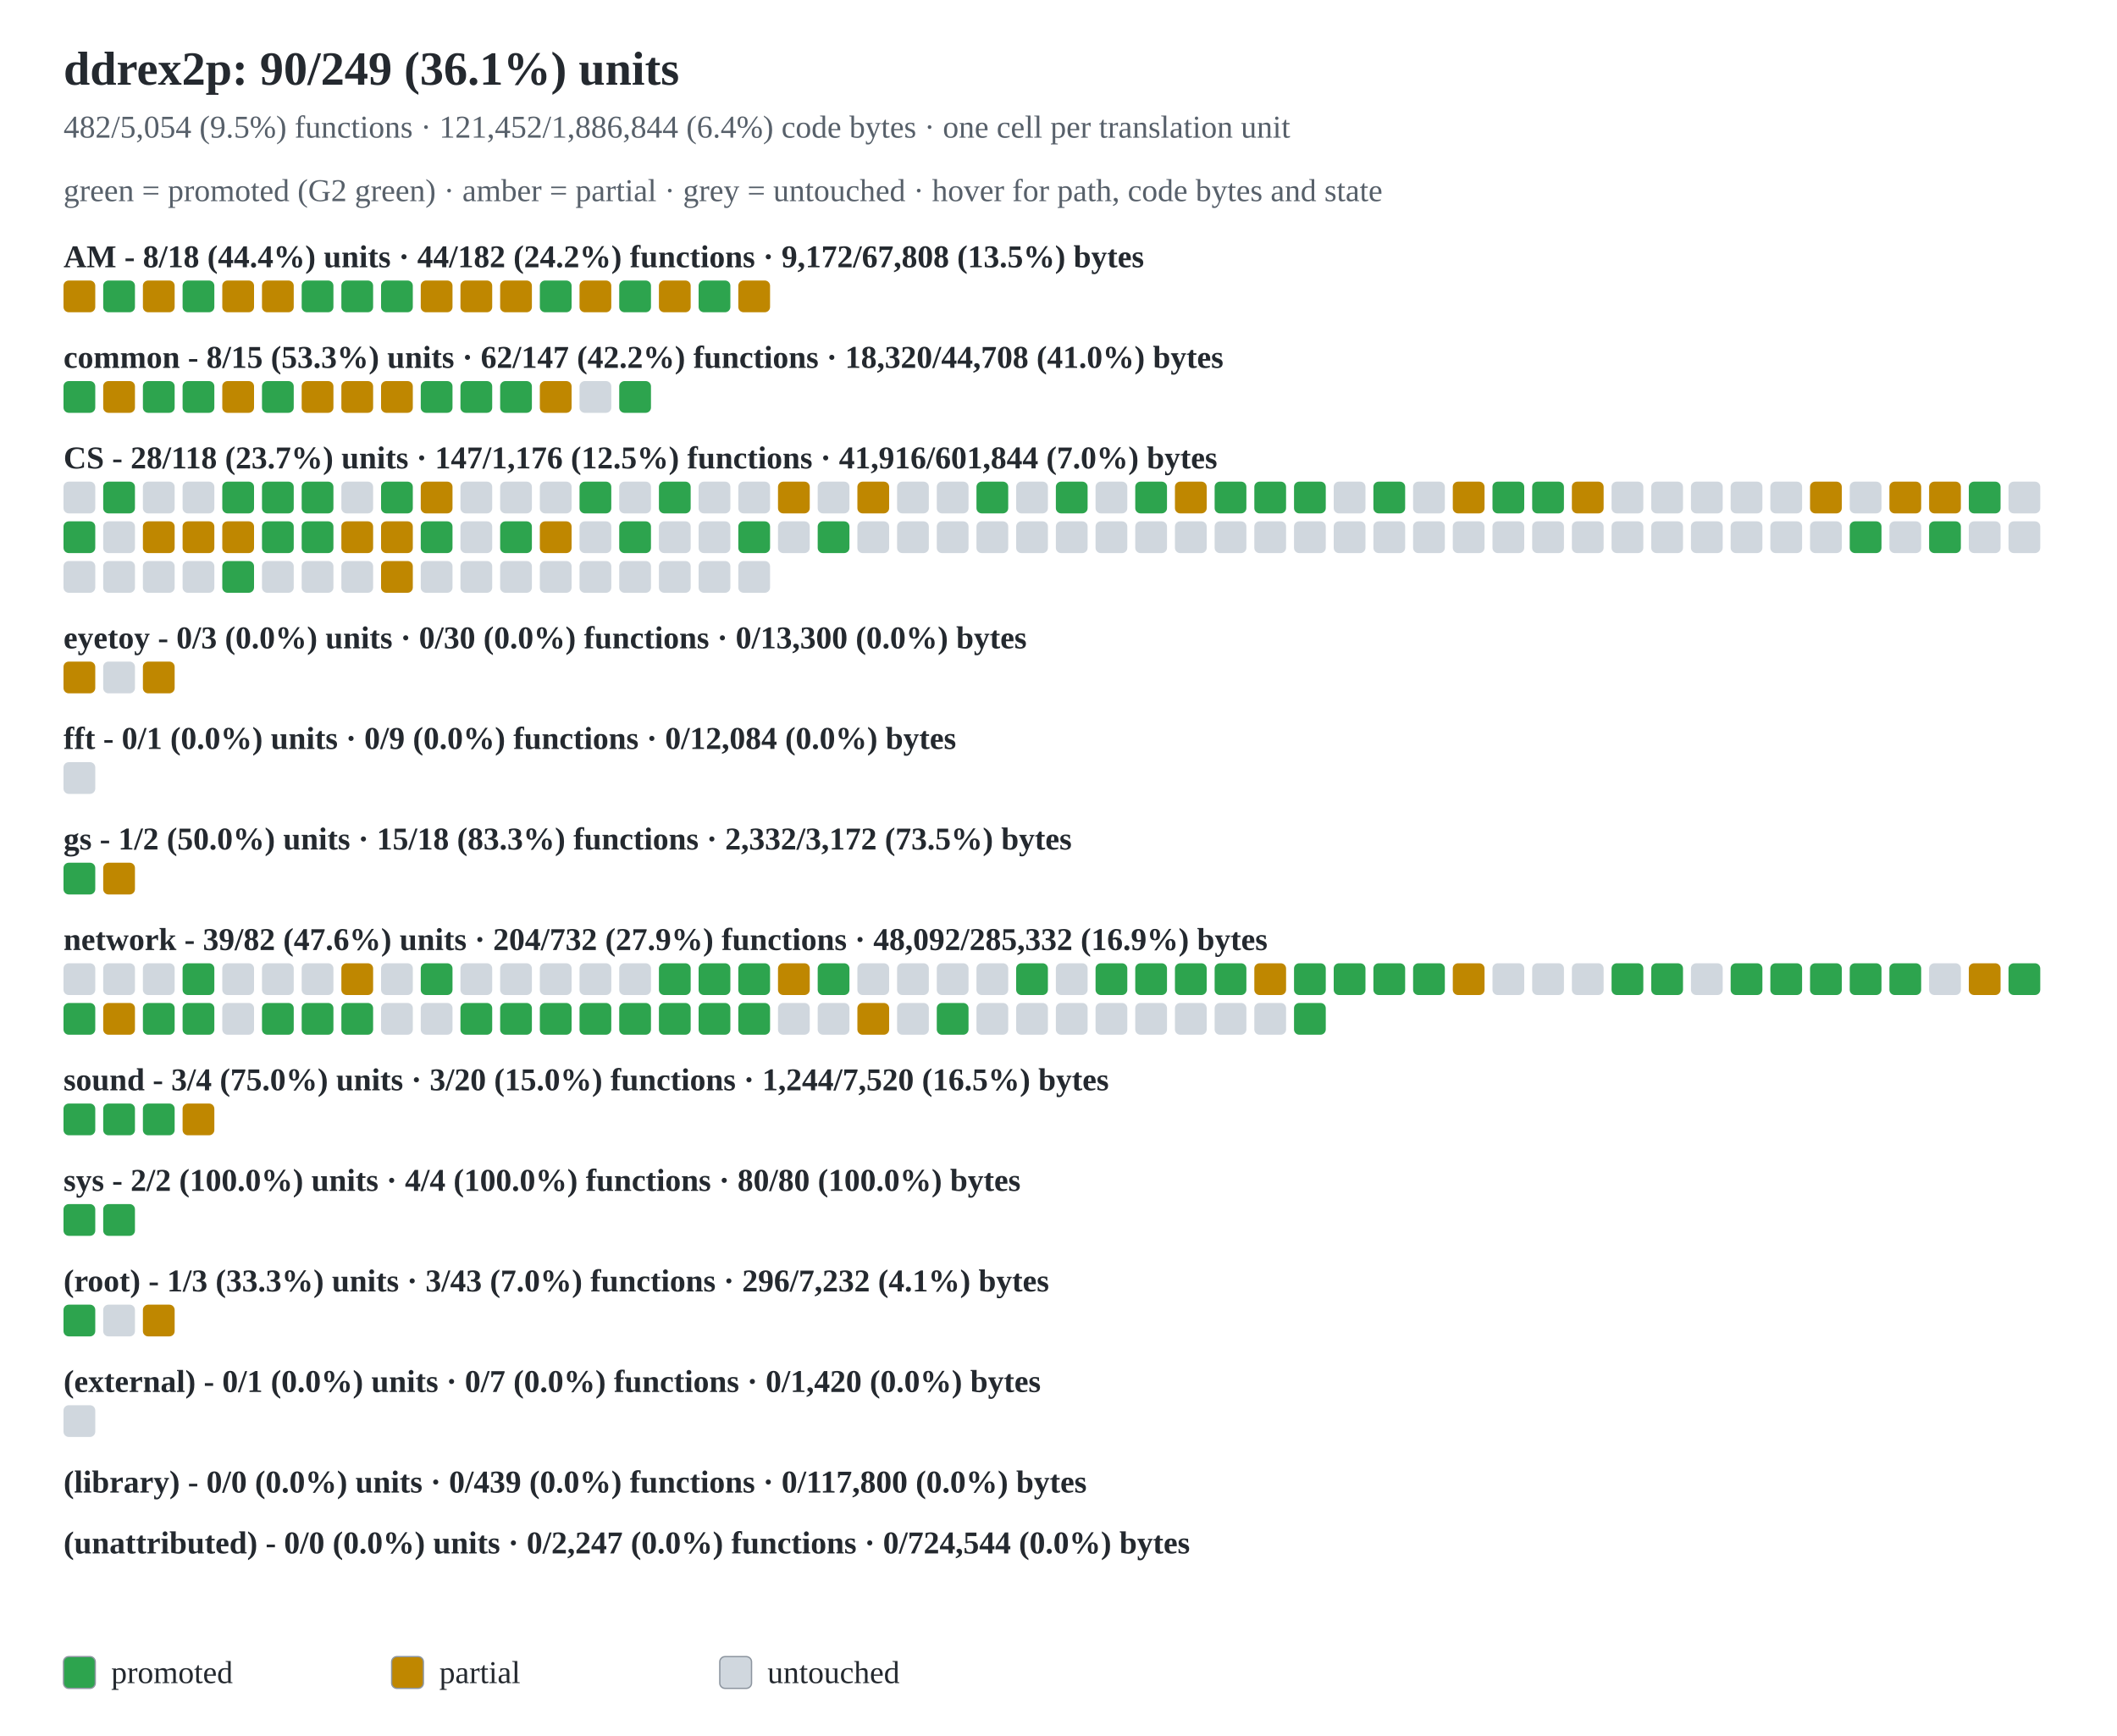
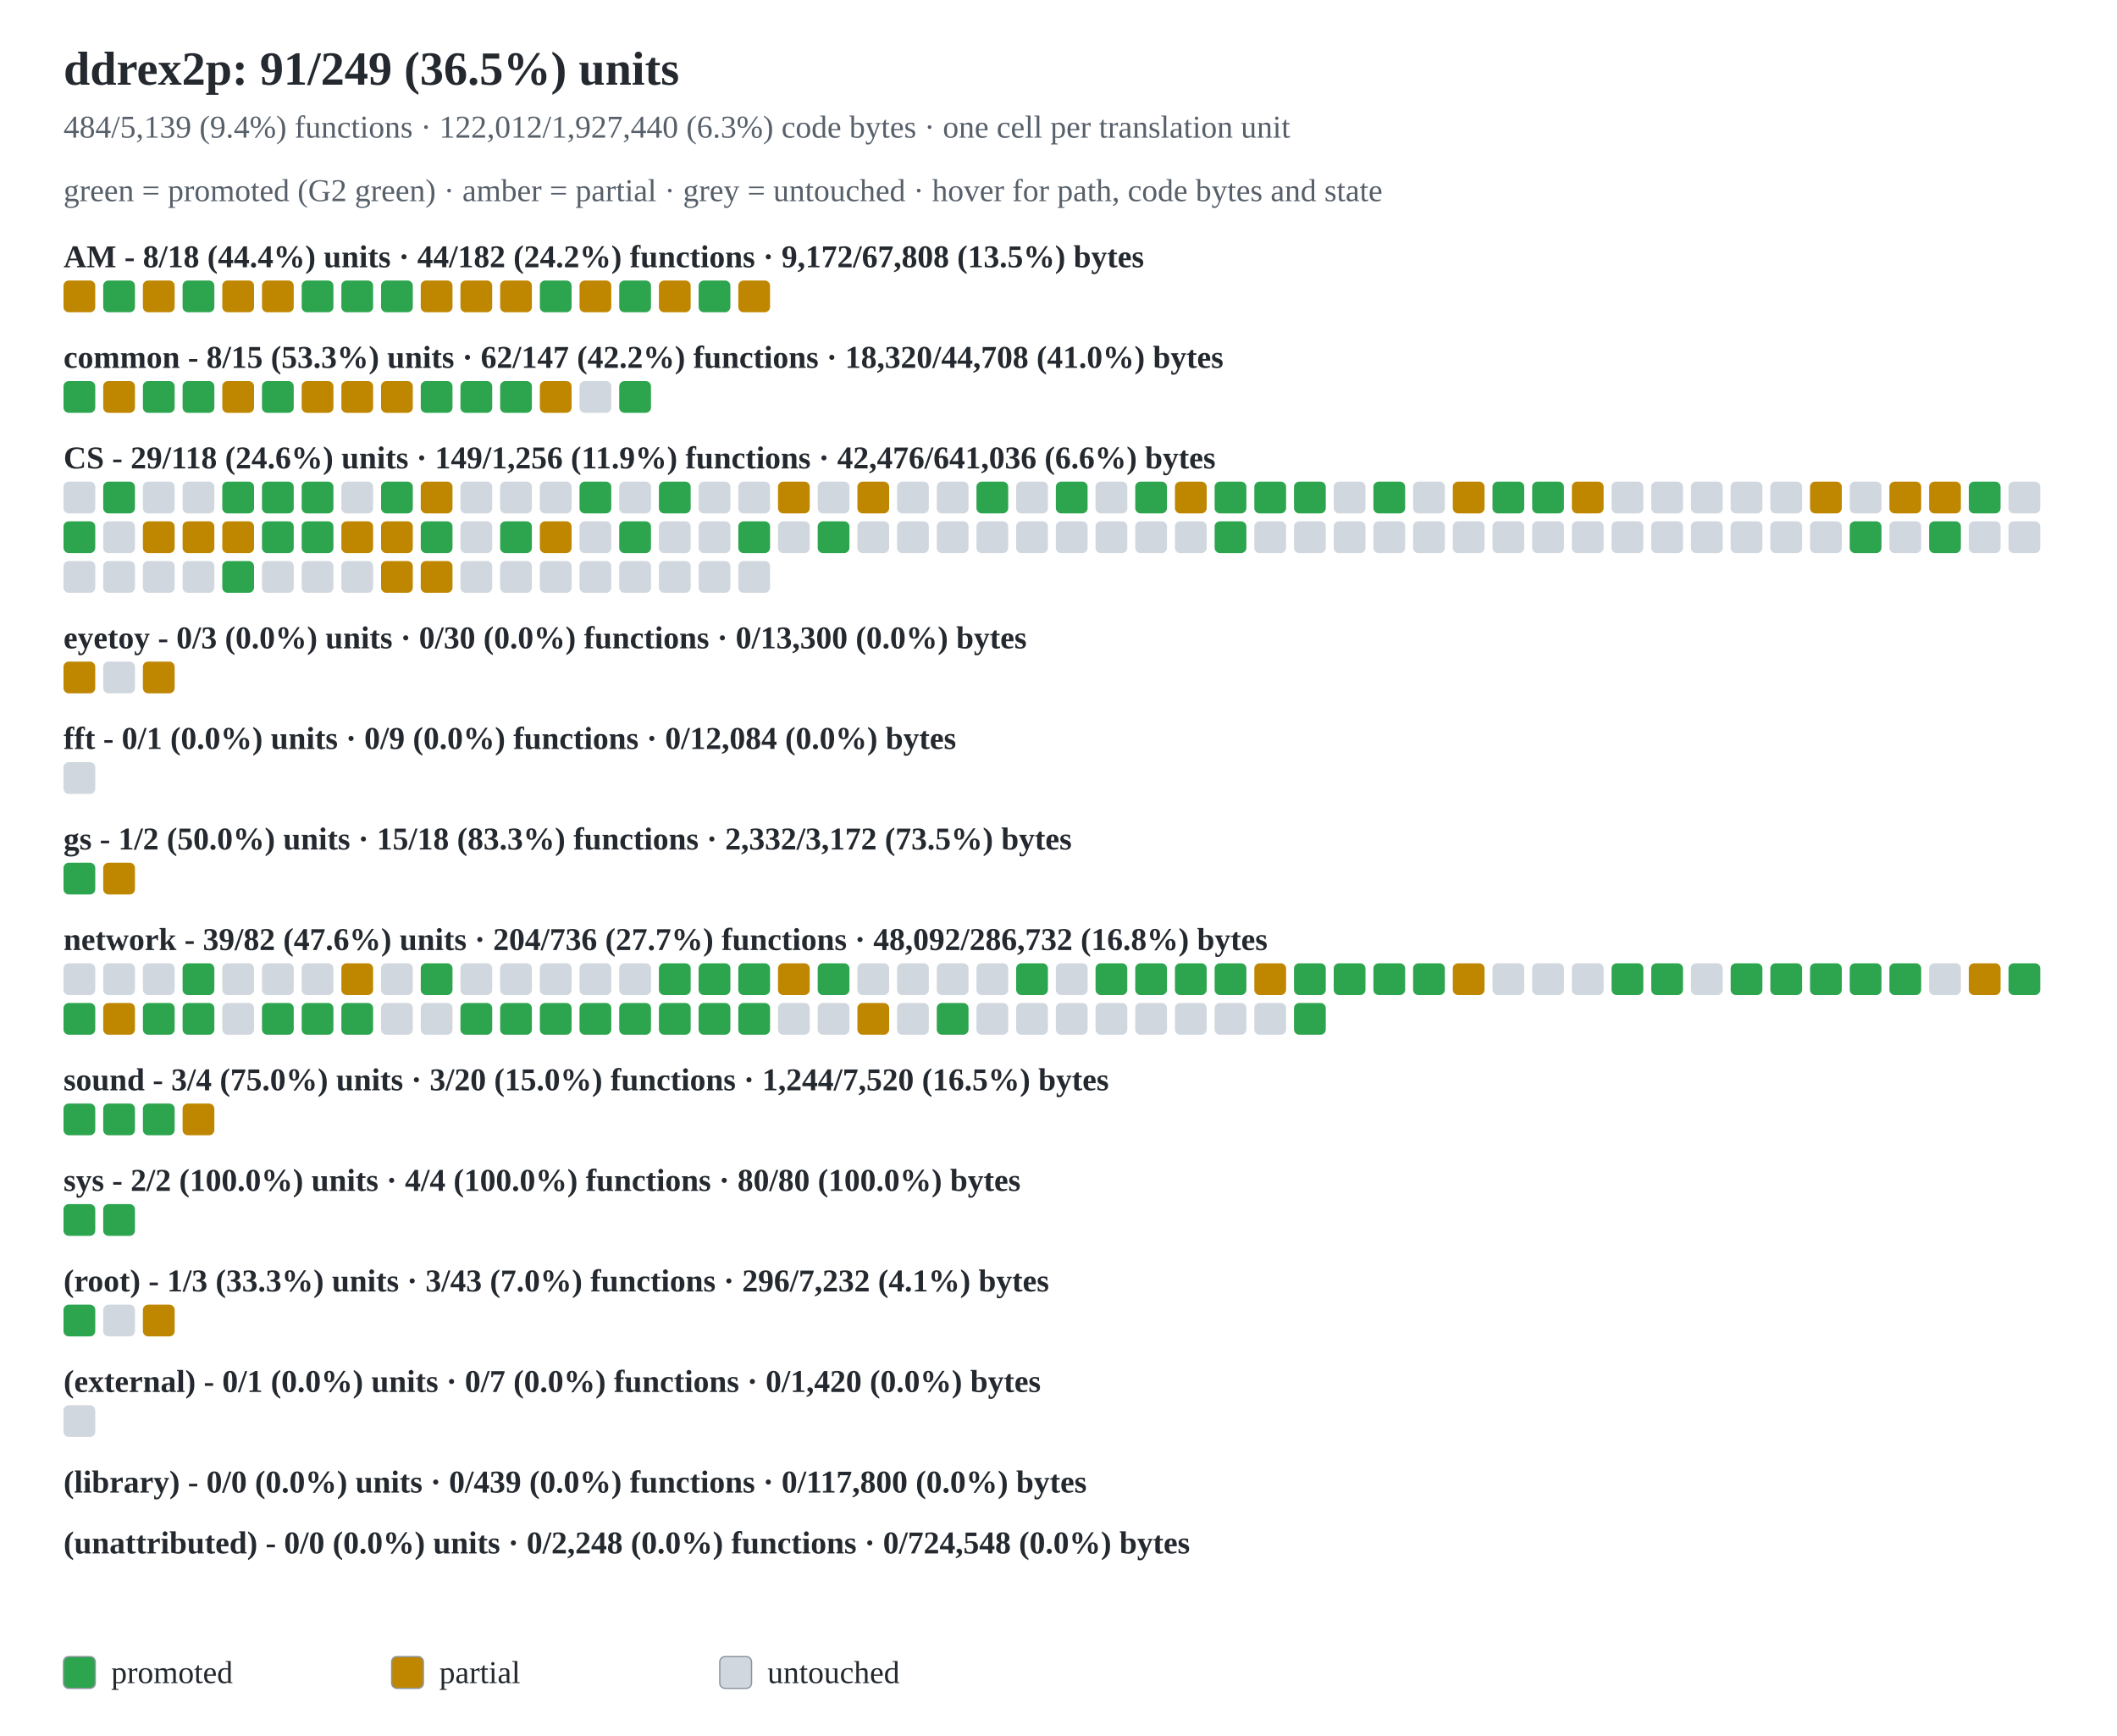
<svg xmlns="http://www.w3.org/2000/svg" width="800" height="656" viewBox="0 0 800 656" role="img" aria-label="ddrex2p translation unit heatmap">
  <rect width="800" height="656" fill="#ffffff" />
-   <text x="24" y="32" font-size="18" font-weight="600" fill="#24292f">ddrex2p: 90/249 (36.1%) units</text>
-   <text x="24" y="52" font-size="12" fill="#57606a">482/5,054 (9.5%) functions · 121,452/1,886,844 (6.4%) code bytes · one cell per translation unit</text>
+   <text x="24" y="32" font-size="18" font-weight="600" fill="#24292f">ddrex2p: 91/249 (36.5%) units</text>
+   <text x="24" y="52" font-size="12" fill="#57606a">484/5,139 (9.4%) functions · 122,012/1,927,440 (6.3%) code bytes · one cell per translation unit</text>
  <text x="24" y="76" font-size="12" fill="#57606a">green = promoted (G2 green) · amber = partial · grey = untouched · hover for path, code bytes and state</text>
  <g class="module" data-module="AM">
    <text x="24" y="101" font-size="12" font-weight="600" fill="#24292f">AM - 8/18 (44.4%) units · 44/182 (24.2%) functions · 9,172/67,808 (13.5%) bytes</text>
    <rect class="cell" data-state="partial" x="24" y="106" width="12" height="12" rx="2" fill="#bf8700" />
    <rect class="cell" data-state="promoted" x="39" y="106" width="12" height="12" rx="2" fill="#2da44e" />
    <rect class="cell" data-state="partial" x="54" y="106" width="12" height="12" rx="2" fill="#bf8700" />
    <rect class="cell" data-state="promoted" x="69" y="106" width="12" height="12" rx="2" fill="#2da44e" />
    <rect class="cell" data-state="partial" x="84" y="106" width="12" height="12" rx="2" fill="#bf8700" />
    <rect class="cell" data-state="partial" x="99" y="106" width="12" height="12" rx="2" fill="#bf8700" />
    <rect class="cell" data-state="promoted" x="114" y="106" width="12" height="12" rx="2" fill="#2da44e" />
    <rect class="cell" data-state="promoted" x="129" y="106" width="12" height="12" rx="2" fill="#2da44e" />
    <rect class="cell" data-state="promoted" x="144" y="106" width="12" height="12" rx="2" fill="#2da44e" />
    <rect class="cell" data-state="partial" x="159" y="106" width="12" height="12" rx="2" fill="#bf8700" />
    <rect class="cell" data-state="partial" x="174" y="106" width="12" height="12" rx="2" fill="#bf8700" />
    <rect class="cell" data-state="partial" x="189" y="106" width="12" height="12" rx="2" fill="#bf8700" />
    <rect class="cell" data-state="promoted" x="204" y="106" width="12" height="12" rx="2" fill="#2da44e" />
    <rect class="cell" data-state="partial" x="219" y="106" width="12" height="12" rx="2" fill="#bf8700" />
    <rect class="cell" data-state="promoted" x="234" y="106" width="12" height="12" rx="2" fill="#2da44e" />
    <rect class="cell" data-state="partial" x="249" y="106" width="12" height="12" rx="2" fill="#bf8700" />
    <rect class="cell" data-state="promoted" x="264" y="106" width="12" height="12" rx="2" fill="#2da44e" />
    <rect class="cell" data-state="partial" x="279" y="106" width="12" height="12" rx="2" fill="#bf8700" />
  </g>
  <g class="module" data-module="common">
    <text x="24" y="139" font-size="12" font-weight="600" fill="#24292f">common - 8/15 (53.3%) units · 62/147 (42.2%) functions · 18,320/44,708 (41.0%) bytes</text>
    <rect class="cell" data-state="promoted" x="24" y="144" width="12" height="12" rx="2" fill="#2da44e" />
    <rect class="cell" data-state="partial" x="39" y="144" width="12" height="12" rx="2" fill="#bf8700" />
    <rect class="cell" data-state="promoted" x="54" y="144" width="12" height="12" rx="2" fill="#2da44e" />
    <rect class="cell" data-state="promoted" x="69" y="144" width="12" height="12" rx="2" fill="#2da44e" />
    <rect class="cell" data-state="partial" x="84" y="144" width="12" height="12" rx="2" fill="#bf8700" />
    <rect class="cell" data-state="promoted" x="99" y="144" width="12" height="12" rx="2" fill="#2da44e" />
    <rect class="cell" data-state="partial" x="114" y="144" width="12" height="12" rx="2" fill="#bf8700" />
    <rect class="cell" data-state="partial" x="129" y="144" width="12" height="12" rx="2" fill="#bf8700" />
    <rect class="cell" data-state="partial" x="144" y="144" width="12" height="12" rx="2" fill="#bf8700" />
    <rect class="cell" data-state="promoted" x="159" y="144" width="12" height="12" rx="2" fill="#2da44e" />
    <rect class="cell" data-state="promoted" x="174" y="144" width="12" height="12" rx="2" fill="#2da44e" />
    <rect class="cell" data-state="promoted" x="189" y="144" width="12" height="12" rx="2" fill="#2da44e" />
    <rect class="cell" data-state="partial" x="204" y="144" width="12" height="12" rx="2" fill="#bf8700" />
    <rect class="cell" data-state="untouched" x="219" y="144" width="12" height="12" rx="2" fill="#d0d7de" />
    <rect class="cell" data-state="promoted" x="234" y="144" width="12" height="12" rx="2" fill="#2da44e" />
  </g>
  <g class="module" data-module="CS">
-     <text x="24" y="177" font-size="12" font-weight="600" fill="#24292f">CS - 28/118 (23.7%) units · 147/1,176 (12.5%) functions · 41,916/601,844 (7.0%) bytes</text>
+     <text x="24" y="177" font-size="12" font-weight="600" fill="#24292f">CS - 29/118 (24.6%) units · 149/1,256 (11.9%) functions · 42,476/641,036 (6.6%) bytes</text>
    <rect class="cell" data-state="untouched" x="24" y="182" width="12" height="12" rx="2" fill="#d0d7de" />
    <rect class="cell" data-state="promoted" x="39" y="182" width="12" height="12" rx="2" fill="#2da44e" />
    <rect class="cell" data-state="untouched" x="54" y="182" width="12" height="12" rx="2" fill="#d0d7de" />
    <rect class="cell" data-state="untouched" x="69" y="182" width="12" height="12" rx="2" fill="#d0d7de" />
    <rect class="cell" data-state="promoted" x="84" y="182" width="12" height="12" rx="2" fill="#2da44e" />
    <rect class="cell" data-state="promoted" x="99" y="182" width="12" height="12" rx="2" fill="#2da44e" />
    <rect class="cell" data-state="promoted" x="114" y="182" width="12" height="12" rx="2" fill="#2da44e" />
    <rect class="cell" data-state="untouched" x="129" y="182" width="12" height="12" rx="2" fill="#d0d7de" />
    <rect class="cell" data-state="promoted" x="144" y="182" width="12" height="12" rx="2" fill="#2da44e" />
    <rect class="cell" data-state="partial" x="159" y="182" width="12" height="12" rx="2" fill="#bf8700" />
    <rect class="cell" data-state="untouched" x="174" y="182" width="12" height="12" rx="2" fill="#d0d7de" />
    <rect class="cell" data-state="untouched" x="189" y="182" width="12" height="12" rx="2" fill="#d0d7de" />
    <rect class="cell" data-state="untouched" x="204" y="182" width="12" height="12" rx="2" fill="#d0d7de" />
    <rect class="cell" data-state="promoted" x="219" y="182" width="12" height="12" rx="2" fill="#2da44e" />
    <rect class="cell" data-state="untouched" x="234" y="182" width="12" height="12" rx="2" fill="#d0d7de" />
    <rect class="cell" data-state="promoted" x="249" y="182" width="12" height="12" rx="2" fill="#2da44e" />
    <rect class="cell" data-state="untouched" x="264" y="182" width="12" height="12" rx="2" fill="#d0d7de" />
    <rect class="cell" data-state="untouched" x="279" y="182" width="12" height="12" rx="2" fill="#d0d7de" />
    <rect class="cell" data-state="partial" x="294" y="182" width="12" height="12" rx="2" fill="#bf8700" />
    <rect class="cell" data-state="untouched" x="309" y="182" width="12" height="12" rx="2" fill="#d0d7de" />
    <rect class="cell" data-state="partial" x="324" y="182" width="12" height="12" rx="2" fill="#bf8700" />
    <rect class="cell" data-state="untouched" x="339" y="182" width="12" height="12" rx="2" fill="#d0d7de" />
    <rect class="cell" data-state="untouched" x="354" y="182" width="12" height="12" rx="2" fill="#d0d7de" />
    <rect class="cell" data-state="promoted" x="369" y="182" width="12" height="12" rx="2" fill="#2da44e" />
    <rect class="cell" data-state="untouched" x="384" y="182" width="12" height="12" rx="2" fill="#d0d7de" />
    <rect class="cell" data-state="promoted" x="399" y="182" width="12" height="12" rx="2" fill="#2da44e" />
    <rect class="cell" data-state="untouched" x="414" y="182" width="12" height="12" rx="2" fill="#d0d7de" />
    <rect class="cell" data-state="promoted" x="429" y="182" width="12" height="12" rx="2" fill="#2da44e" />
    <rect class="cell" data-state="partial" x="444" y="182" width="12" height="12" rx="2" fill="#bf8700" />
    <rect class="cell" data-state="promoted" x="459" y="182" width="12" height="12" rx="2" fill="#2da44e" />
    <rect class="cell" data-state="promoted" x="474" y="182" width="12" height="12" rx="2" fill="#2da44e" />
    <rect class="cell" data-state="promoted" x="489" y="182" width="12" height="12" rx="2" fill="#2da44e" />
    <rect class="cell" data-state="untouched" x="504" y="182" width="12" height="12" rx="2" fill="#d0d7de" />
    <rect class="cell" data-state="promoted" x="519" y="182" width="12" height="12" rx="2" fill="#2da44e" />
    <rect class="cell" data-state="untouched" x="534" y="182" width="12" height="12" rx="2" fill="#d0d7de" />
    <rect class="cell" data-state="partial" x="549" y="182" width="12" height="12" rx="2" fill="#bf8700" />
    <rect class="cell" data-state="promoted" x="564" y="182" width="12" height="12" rx="2" fill="#2da44e" />
    <rect class="cell" data-state="promoted" x="579" y="182" width="12" height="12" rx="2" fill="#2da44e" />
    <rect class="cell" data-state="partial" x="594" y="182" width="12" height="12" rx="2" fill="#bf8700" />
    <rect class="cell" data-state="untouched" x="609" y="182" width="12" height="12" rx="2" fill="#d0d7de" />
    <rect class="cell" data-state="untouched" x="624" y="182" width="12" height="12" rx="2" fill="#d0d7de" />
    <rect class="cell" data-state="untouched" x="639" y="182" width="12" height="12" rx="2" fill="#d0d7de" />
    <rect class="cell" data-state="untouched" x="654" y="182" width="12" height="12" rx="2" fill="#d0d7de" />
    <rect class="cell" data-state="untouched" x="669" y="182" width="12" height="12" rx="2" fill="#d0d7de" />
    <rect class="cell" data-state="partial" x="684" y="182" width="12" height="12" rx="2" fill="#bf8700" />
    <rect class="cell" data-state="untouched" x="699" y="182" width="12" height="12" rx="2" fill="#d0d7de" />
    <rect class="cell" data-state="partial" x="714" y="182" width="12" height="12" rx="2" fill="#bf8700" />
    <rect class="cell" data-state="partial" x="729" y="182" width="12" height="12" rx="2" fill="#bf8700" />
    <rect class="cell" data-state="promoted" x="744" y="182" width="12" height="12" rx="2" fill="#2da44e" />
    <rect class="cell" data-state="untouched" x="759" y="182" width="12" height="12" rx="2" fill="#d0d7de" />
    <rect class="cell" data-state="promoted" x="24" y="197" width="12" height="12" rx="2" fill="#2da44e" />
    <rect class="cell" data-state="untouched" x="39" y="197" width="12" height="12" rx="2" fill="#d0d7de" />
    <rect class="cell" data-state="partial" x="54" y="197" width="12" height="12" rx="2" fill="#bf8700" />
    <rect class="cell" data-state="partial" x="69" y="197" width="12" height="12" rx="2" fill="#bf8700" />
    <rect class="cell" data-state="partial" x="84" y="197" width="12" height="12" rx="2" fill="#bf8700" />
    <rect class="cell" data-state="promoted" x="99" y="197" width="12" height="12" rx="2" fill="#2da44e" />
    <rect class="cell" data-state="promoted" x="114" y="197" width="12" height="12" rx="2" fill="#2da44e" />
    <rect class="cell" data-state="partial" x="129" y="197" width="12" height="12" rx="2" fill="#bf8700" />
    <rect class="cell" data-state="partial" x="144" y="197" width="12" height="12" rx="2" fill="#bf8700" />
    <rect class="cell" data-state="promoted" x="159" y="197" width="12" height="12" rx="2" fill="#2da44e" />
    <rect class="cell" data-state="untouched" x="174" y="197" width="12" height="12" rx="2" fill="#d0d7de" />
    <rect class="cell" data-state="promoted" x="189" y="197" width="12" height="12" rx="2" fill="#2da44e" />
    <rect class="cell" data-state="partial" x="204" y="197" width="12" height="12" rx="2" fill="#bf8700" />
    <rect class="cell" data-state="untouched" x="219" y="197" width="12" height="12" rx="2" fill="#d0d7de" />
    <rect class="cell" data-state="promoted" x="234" y="197" width="12" height="12" rx="2" fill="#2da44e" />
    <rect class="cell" data-state="untouched" x="249" y="197" width="12" height="12" rx="2" fill="#d0d7de" />
    <rect class="cell" data-state="untouched" x="264" y="197" width="12" height="12" rx="2" fill="#d0d7de" />
    <rect class="cell" data-state="promoted" x="279" y="197" width="12" height="12" rx="2" fill="#2da44e" />
    <rect class="cell" data-state="untouched" x="294" y="197" width="12" height="12" rx="2" fill="#d0d7de" />
    <rect class="cell" data-state="promoted" x="309" y="197" width="12" height="12" rx="2" fill="#2da44e" />
    <rect class="cell" data-state="untouched" x="324" y="197" width="12" height="12" rx="2" fill="#d0d7de" />
    <rect class="cell" data-state="untouched" x="339" y="197" width="12" height="12" rx="2" fill="#d0d7de" />
    <rect class="cell" data-state="untouched" x="354" y="197" width="12" height="12" rx="2" fill="#d0d7de" />
    <rect class="cell" data-state="untouched" x="369" y="197" width="12" height="12" rx="2" fill="#d0d7de" />
    <rect class="cell" data-state="untouched" x="384" y="197" width="12" height="12" rx="2" fill="#d0d7de" />
    <rect class="cell" data-state="untouched" x="399" y="197" width="12" height="12" rx="2" fill="#d0d7de" />
    <rect class="cell" data-state="untouched" x="414" y="197" width="12" height="12" rx="2" fill="#d0d7de" />
    <rect class="cell" data-state="untouched" x="429" y="197" width="12" height="12" rx="2" fill="#d0d7de" />
    <rect class="cell" data-state="untouched" x="444" y="197" width="12" height="12" rx="2" fill="#d0d7de" />
-     <rect class="cell" data-state="untouched" x="459" y="197" width="12" height="12" rx="2" fill="#d0d7de" />
+     <rect class="cell" data-state="promoted" x="459" y="197" width="12" height="12" rx="2" fill="#2da44e" />
    <rect class="cell" data-state="untouched" x="474" y="197" width="12" height="12" rx="2" fill="#d0d7de" />
    <rect class="cell" data-state="untouched" x="489" y="197" width="12" height="12" rx="2" fill="#d0d7de" />
    <rect class="cell" data-state="untouched" x="504" y="197" width="12" height="12" rx="2" fill="#d0d7de" />
    <rect class="cell" data-state="untouched" x="519" y="197" width="12" height="12" rx="2" fill="#d0d7de" />
    <rect class="cell" data-state="untouched" x="534" y="197" width="12" height="12" rx="2" fill="#d0d7de" />
    <rect class="cell" data-state="untouched" x="549" y="197" width="12" height="12" rx="2" fill="#d0d7de" />
    <rect class="cell" data-state="untouched" x="564" y="197" width="12" height="12" rx="2" fill="#d0d7de" />
    <rect class="cell" data-state="untouched" x="579" y="197" width="12" height="12" rx="2" fill="#d0d7de" />
    <rect class="cell" data-state="untouched" x="594" y="197" width="12" height="12" rx="2" fill="#d0d7de" />
    <rect class="cell" data-state="untouched" x="609" y="197" width="12" height="12" rx="2" fill="#d0d7de" />
    <rect class="cell" data-state="untouched" x="624" y="197" width="12" height="12" rx="2" fill="#d0d7de" />
    <rect class="cell" data-state="untouched" x="639" y="197" width="12" height="12" rx="2" fill="#d0d7de" />
    <rect class="cell" data-state="untouched" x="654" y="197" width="12" height="12" rx="2" fill="#d0d7de" />
    <rect class="cell" data-state="untouched" x="669" y="197" width="12" height="12" rx="2" fill="#d0d7de" />
    <rect class="cell" data-state="untouched" x="684" y="197" width="12" height="12" rx="2" fill="#d0d7de" />
    <rect class="cell" data-state="promoted" x="699" y="197" width="12" height="12" rx="2" fill="#2da44e" />
    <rect class="cell" data-state="untouched" x="714" y="197" width="12" height="12" rx="2" fill="#d0d7de" />
    <rect class="cell" data-state="promoted" x="729" y="197" width="12" height="12" rx="2" fill="#2da44e" />
    <rect class="cell" data-state="untouched" x="744" y="197" width="12" height="12" rx="2" fill="#d0d7de" />
    <rect class="cell" data-state="untouched" x="759" y="197" width="12" height="12" rx="2" fill="#d0d7de" />
    <rect class="cell" data-state="untouched" x="24" y="212" width="12" height="12" rx="2" fill="#d0d7de" />
    <rect class="cell" data-state="untouched" x="39" y="212" width="12" height="12" rx="2" fill="#d0d7de" />
    <rect class="cell" data-state="untouched" x="54" y="212" width="12" height="12" rx="2" fill="#d0d7de" />
    <rect class="cell" data-state="untouched" x="69" y="212" width="12" height="12" rx="2" fill="#d0d7de" />
    <rect class="cell" data-state="promoted" x="84" y="212" width="12" height="12" rx="2" fill="#2da44e" />
    <rect class="cell" data-state="untouched" x="99" y="212" width="12" height="12" rx="2" fill="#d0d7de" />
    <rect class="cell" data-state="untouched" x="114" y="212" width="12" height="12" rx="2" fill="#d0d7de" />
    <rect class="cell" data-state="untouched" x="129" y="212" width="12" height="12" rx="2" fill="#d0d7de" />
    <rect class="cell" data-state="partial" x="144" y="212" width="12" height="12" rx="2" fill="#bf8700" />
-     <rect class="cell" data-state="untouched" x="159" y="212" width="12" height="12" rx="2" fill="#d0d7de" />
+     <rect class="cell" data-state="partial" x="159" y="212" width="12" height="12" rx="2" fill="#bf8700" />
    <rect class="cell" data-state="untouched" x="174" y="212" width="12" height="12" rx="2" fill="#d0d7de" />
    <rect class="cell" data-state="untouched" x="189" y="212" width="12" height="12" rx="2" fill="#d0d7de" />
    <rect class="cell" data-state="untouched" x="204" y="212" width="12" height="12" rx="2" fill="#d0d7de" />
    <rect class="cell" data-state="untouched" x="219" y="212" width="12" height="12" rx="2" fill="#d0d7de" />
    <rect class="cell" data-state="untouched" x="234" y="212" width="12" height="12" rx="2" fill="#d0d7de" />
    <rect class="cell" data-state="untouched" x="249" y="212" width="12" height="12" rx="2" fill="#d0d7de" />
    <rect class="cell" data-state="untouched" x="264" y="212" width="12" height="12" rx="2" fill="#d0d7de" />
    <rect class="cell" data-state="untouched" x="279" y="212" width="12" height="12" rx="2" fill="#d0d7de" />
  </g>
  <g class="module" data-module="eyetoy">
    <text x="24" y="245" font-size="12" font-weight="600" fill="#24292f">eyetoy - 0/3 (0.0%) units · 0/30 (0.0%) functions · 0/13,300 (0.0%) bytes</text>
    <rect class="cell" data-state="partial" x="24" y="250" width="12" height="12" rx="2" fill="#bf8700" />
    <rect class="cell" data-state="untouched" x="39" y="250" width="12" height="12" rx="2" fill="#d0d7de" />
    <rect class="cell" data-state="partial" x="54" y="250" width="12" height="12" rx="2" fill="#bf8700" />
  </g>
  <g class="module" data-module="fft">
    <text x="24" y="283" font-size="12" font-weight="600" fill="#24292f">fft - 0/1 (0.0%) units · 0/9 (0.0%) functions · 0/12,084 (0.0%) bytes</text>
    <rect class="cell" data-state="untouched" x="24" y="288" width="12" height="12" rx="2" fill="#d0d7de" />
  </g>
  <g class="module" data-module="gs">
    <text x="24" y="321" font-size="12" font-weight="600" fill="#24292f">gs - 1/2 (50.0%) units · 15/18 (83.3%) functions · 2,332/3,172 (73.5%) bytes</text>
    <rect class="cell" data-state="promoted" x="24" y="326" width="12" height="12" rx="2" fill="#2da44e" />
    <rect class="cell" data-state="partial" x="39" y="326" width="12" height="12" rx="2" fill="#bf8700" />
  </g>
  <g class="module" data-module="network">
-     <text x="24" y="359" font-size="12" font-weight="600" fill="#24292f">network - 39/82 (47.6%) units · 204/732 (27.9%) functions · 48,092/285,332 (16.9%) bytes</text>
+     <text x="24" y="359" font-size="12" font-weight="600" fill="#24292f">network - 39/82 (47.6%) units · 204/736 (27.7%) functions · 48,092/286,732 (16.8%) bytes</text>
    <rect class="cell" data-state="untouched" x="24" y="364" width="12" height="12" rx="2" fill="#d0d7de" />
    <rect class="cell" data-state="untouched" x="39" y="364" width="12" height="12" rx="2" fill="#d0d7de" />
    <rect class="cell" data-state="untouched" x="54" y="364" width="12" height="12" rx="2" fill="#d0d7de" />
    <rect class="cell" data-state="promoted" x="69" y="364" width="12" height="12" rx="2" fill="#2da44e" />
    <rect class="cell" data-state="untouched" x="84" y="364" width="12" height="12" rx="2" fill="#d0d7de" />
    <rect class="cell" data-state="untouched" x="99" y="364" width="12" height="12" rx="2" fill="#d0d7de" />
    <rect class="cell" data-state="untouched" x="114" y="364" width="12" height="12" rx="2" fill="#d0d7de" />
    <rect class="cell" data-state="partial" x="129" y="364" width="12" height="12" rx="2" fill="#bf8700" />
    <rect class="cell" data-state="untouched" x="144" y="364" width="12" height="12" rx="2" fill="#d0d7de" />
    <rect class="cell" data-state="promoted" x="159" y="364" width="12" height="12" rx="2" fill="#2da44e" />
    <rect class="cell" data-state="untouched" x="174" y="364" width="12" height="12" rx="2" fill="#d0d7de" />
    <rect class="cell" data-state="untouched" x="189" y="364" width="12" height="12" rx="2" fill="#d0d7de" />
    <rect class="cell" data-state="untouched" x="204" y="364" width="12" height="12" rx="2" fill="#d0d7de" />
    <rect class="cell" data-state="untouched" x="219" y="364" width="12" height="12" rx="2" fill="#d0d7de" />
    <rect class="cell" data-state="untouched" x="234" y="364" width="12" height="12" rx="2" fill="#d0d7de" />
    <rect class="cell" data-state="promoted" x="249" y="364" width="12" height="12" rx="2" fill="#2da44e" />
    <rect class="cell" data-state="promoted" x="264" y="364" width="12" height="12" rx="2" fill="#2da44e" />
    <rect class="cell" data-state="promoted" x="279" y="364" width="12" height="12" rx="2" fill="#2da44e" />
    <rect class="cell" data-state="partial" x="294" y="364" width="12" height="12" rx="2" fill="#bf8700" />
    <rect class="cell" data-state="promoted" x="309" y="364" width="12" height="12" rx="2" fill="#2da44e" />
    <rect class="cell" data-state="untouched" x="324" y="364" width="12" height="12" rx="2" fill="#d0d7de" />
    <rect class="cell" data-state="untouched" x="339" y="364" width="12" height="12" rx="2" fill="#d0d7de" />
    <rect class="cell" data-state="untouched" x="354" y="364" width="12" height="12" rx="2" fill="#d0d7de" />
    <rect class="cell" data-state="untouched" x="369" y="364" width="12" height="12" rx="2" fill="#d0d7de" />
    <rect class="cell" data-state="promoted" x="384" y="364" width="12" height="12" rx="2" fill="#2da44e" />
    <rect class="cell" data-state="untouched" x="399" y="364" width="12" height="12" rx="2" fill="#d0d7de" />
    <rect class="cell" data-state="promoted" x="414" y="364" width="12" height="12" rx="2" fill="#2da44e" />
    <rect class="cell" data-state="promoted" x="429" y="364" width="12" height="12" rx="2" fill="#2da44e" />
    <rect class="cell" data-state="promoted" x="444" y="364" width="12" height="12" rx="2" fill="#2da44e" />
    <rect class="cell" data-state="promoted" x="459" y="364" width="12" height="12" rx="2" fill="#2da44e" />
    <rect class="cell" data-state="partial" x="474" y="364" width="12" height="12" rx="2" fill="#bf8700" />
    <rect class="cell" data-state="promoted" x="489" y="364" width="12" height="12" rx="2" fill="#2da44e" />
    <rect class="cell" data-state="promoted" x="504" y="364" width="12" height="12" rx="2" fill="#2da44e" />
    <rect class="cell" data-state="promoted" x="519" y="364" width="12" height="12" rx="2" fill="#2da44e" />
    <rect class="cell" data-state="promoted" x="534" y="364" width="12" height="12" rx="2" fill="#2da44e" />
    <rect class="cell" data-state="partial" x="549" y="364" width="12" height="12" rx="2" fill="#bf8700" />
    <rect class="cell" data-state="untouched" x="564" y="364" width="12" height="12" rx="2" fill="#d0d7de" />
    <rect class="cell" data-state="untouched" x="579" y="364" width="12" height="12" rx="2" fill="#d0d7de" />
    <rect class="cell" data-state="untouched" x="594" y="364" width="12" height="12" rx="2" fill="#d0d7de" />
    <rect class="cell" data-state="promoted" x="609" y="364" width="12" height="12" rx="2" fill="#2da44e" />
    <rect class="cell" data-state="promoted" x="624" y="364" width="12" height="12" rx="2" fill="#2da44e" />
    <rect class="cell" data-state="untouched" x="639" y="364" width="12" height="12" rx="2" fill="#d0d7de" />
    <rect class="cell" data-state="promoted" x="654" y="364" width="12" height="12" rx="2" fill="#2da44e" />
    <rect class="cell" data-state="promoted" x="669" y="364" width="12" height="12" rx="2" fill="#2da44e" />
    <rect class="cell" data-state="promoted" x="684" y="364" width="12" height="12" rx="2" fill="#2da44e" />
    <rect class="cell" data-state="promoted" x="699" y="364" width="12" height="12" rx="2" fill="#2da44e" />
    <rect class="cell" data-state="promoted" x="714" y="364" width="12" height="12" rx="2" fill="#2da44e" />
    <rect class="cell" data-state="untouched" x="729" y="364" width="12" height="12" rx="2" fill="#d0d7de" />
    <rect class="cell" data-state="partial" x="744" y="364" width="12" height="12" rx="2" fill="#bf8700" />
    <rect class="cell" data-state="promoted" x="759" y="364" width="12" height="12" rx="2" fill="#2da44e" />
    <rect class="cell" data-state="promoted" x="24" y="379" width="12" height="12" rx="2" fill="#2da44e" />
    <rect class="cell" data-state="partial" x="39" y="379" width="12" height="12" rx="2" fill="#bf8700" />
    <rect class="cell" data-state="promoted" x="54" y="379" width="12" height="12" rx="2" fill="#2da44e" />
    <rect class="cell" data-state="promoted" x="69" y="379" width="12" height="12" rx="2" fill="#2da44e" />
    <rect class="cell" data-state="untouched" x="84" y="379" width="12" height="12" rx="2" fill="#d0d7de" />
    <rect class="cell" data-state="promoted" x="99" y="379" width="12" height="12" rx="2" fill="#2da44e" />
    <rect class="cell" data-state="promoted" x="114" y="379" width="12" height="12" rx="2" fill="#2da44e" />
    <rect class="cell" data-state="promoted" x="129" y="379" width="12" height="12" rx="2" fill="#2da44e" />
    <rect class="cell" data-state="untouched" x="144" y="379" width="12" height="12" rx="2" fill="#d0d7de" />
    <rect class="cell" data-state="untouched" x="159" y="379" width="12" height="12" rx="2" fill="#d0d7de" />
    <rect class="cell" data-state="promoted" x="174" y="379" width="12" height="12" rx="2" fill="#2da44e" />
    <rect class="cell" data-state="promoted" x="189" y="379" width="12" height="12" rx="2" fill="#2da44e" />
    <rect class="cell" data-state="promoted" x="204" y="379" width="12" height="12" rx="2" fill="#2da44e" />
    <rect class="cell" data-state="promoted" x="219" y="379" width="12" height="12" rx="2" fill="#2da44e" />
    <rect class="cell" data-state="promoted" x="234" y="379" width="12" height="12" rx="2" fill="#2da44e" />
    <rect class="cell" data-state="promoted" x="249" y="379" width="12" height="12" rx="2" fill="#2da44e" />
    <rect class="cell" data-state="promoted" x="264" y="379" width="12" height="12" rx="2" fill="#2da44e" />
    <rect class="cell" data-state="promoted" x="279" y="379" width="12" height="12" rx="2" fill="#2da44e" />
    <rect class="cell" data-state="untouched" x="294" y="379" width="12" height="12" rx="2" fill="#d0d7de" />
    <rect class="cell" data-state="untouched" x="309" y="379" width="12" height="12" rx="2" fill="#d0d7de" />
    <rect class="cell" data-state="partial" x="324" y="379" width="12" height="12" rx="2" fill="#bf8700" />
    <rect class="cell" data-state="untouched" x="339" y="379" width="12" height="12" rx="2" fill="#d0d7de" />
    <rect class="cell" data-state="promoted" x="354" y="379" width="12" height="12" rx="2" fill="#2da44e" />
    <rect class="cell" data-state="untouched" x="369" y="379" width="12" height="12" rx="2" fill="#d0d7de" />
    <rect class="cell" data-state="untouched" x="384" y="379" width="12" height="12" rx="2" fill="#d0d7de" />
    <rect class="cell" data-state="untouched" x="399" y="379" width="12" height="12" rx="2" fill="#d0d7de" />
    <rect class="cell" data-state="untouched" x="414" y="379" width="12" height="12" rx="2" fill="#d0d7de" />
    <rect class="cell" data-state="untouched" x="429" y="379" width="12" height="12" rx="2" fill="#d0d7de" />
    <rect class="cell" data-state="untouched" x="444" y="379" width="12" height="12" rx="2" fill="#d0d7de" />
    <rect class="cell" data-state="untouched" x="459" y="379" width="12" height="12" rx="2" fill="#d0d7de" />
    <rect class="cell" data-state="untouched" x="474" y="379" width="12" height="12" rx="2" fill="#d0d7de" />
    <rect class="cell" data-state="promoted" x="489" y="379" width="12" height="12" rx="2" fill="#2da44e" />
  </g>
  <g class="module" data-module="sound">
    <text x="24" y="412" font-size="12" font-weight="600" fill="#24292f">sound - 3/4 (75.0%) units · 3/20 (15.0%) functions · 1,244/7,520 (16.5%) bytes</text>
    <rect class="cell" data-state="promoted" x="24" y="417" width="12" height="12" rx="2" fill="#2da44e" />
    <rect class="cell" data-state="promoted" x="39" y="417" width="12" height="12" rx="2" fill="#2da44e" />
    <rect class="cell" data-state="promoted" x="54" y="417" width="12" height="12" rx="2" fill="#2da44e" />
    <rect class="cell" data-state="partial" x="69" y="417" width="12" height="12" rx="2" fill="#bf8700" />
  </g>
  <g class="module" data-module="sys">
    <text x="24" y="450" font-size="12" font-weight="600" fill="#24292f">sys - 2/2 (100.0%) units · 4/4 (100.0%) functions · 80/80 (100.0%) bytes</text>
    <rect class="cell" data-state="promoted" x="24" y="455" width="12" height="12" rx="2" fill="#2da44e" />
    <rect class="cell" data-state="promoted" x="39" y="455" width="12" height="12" rx="2" fill="#2da44e" />
  </g>
  <g class="module" data-module="(root)">
    <text x="24" y="488" font-size="12" font-weight="600" fill="#24292f">(root) - 1/3 (33.3%) units · 3/43 (7.0%) functions · 296/7,232 (4.1%) bytes</text>
    <rect class="cell" data-state="promoted" x="24" y="493" width="12" height="12" rx="2" fill="#2da44e" />
    <rect class="cell" data-state="untouched" x="39" y="493" width="12" height="12" rx="2" fill="#d0d7de" />
    <rect class="cell" data-state="partial" x="54" y="493" width="12" height="12" rx="2" fill="#bf8700" />
  </g>
  <g class="module" data-module="(external)">
    <text x="24" y="526" font-size="12" font-weight="600" fill="#24292f">(external) - 0/1 (0.0%) units · 0/7 (0.0%) functions · 0/1,420 (0.0%) bytes</text>
    <rect class="cell" data-state="untouched" x="24" y="531" width="12" height="12" rx="2" fill="#d0d7de" />
  </g>
  <g class="module" data-module="(library)">
    <text x="24" y="564" font-size="12" font-weight="600" fill="#24292f">(library) - 0/0 (0.0%) units · 0/439 (0.0%) functions · 0/117,800 (0.0%) bytes</text>
  </g>
  <g class="module" data-module="(unattributed)">
-     <text x="24" y="587" font-size="12" font-weight="600" fill="#24292f">(unattributed) - 0/0 (0.0%) units · 0/2,247 (0.0%) functions · 0/724,544 (0.0%) bytes</text>
+     <text x="24" y="587" font-size="12" font-weight="600" fill="#24292f">(unattributed) - 0/0 (0.0%) units · 0/2,248 (0.0%) functions · 0/724,548 (0.0%) bytes</text>
  </g>
  <g transform="translate(0 626)" class="legend">
    <rect x="24" y="0" width="12" height="12" rx="2" fill="#2da44e" stroke="#8c959f" stroke-width="0.5" />
    <text x="42" y="10" font-size="12" fill="#24292f">promoted</text>
    <rect x="148" y="0" width="12" height="12" rx="2" fill="#bf8700" stroke="#8c959f" stroke-width="0.5" />
    <text x="166" y="10" font-size="12" fill="#24292f">partial</text>
    <rect x="272" y="0" width="12" height="12" rx="2" fill="#d0d7de" stroke="#8c959f" stroke-width="0.5" />
    <text x="290" y="10" font-size="12" fill="#24292f">untouched</text>
  </g>
</svg>
